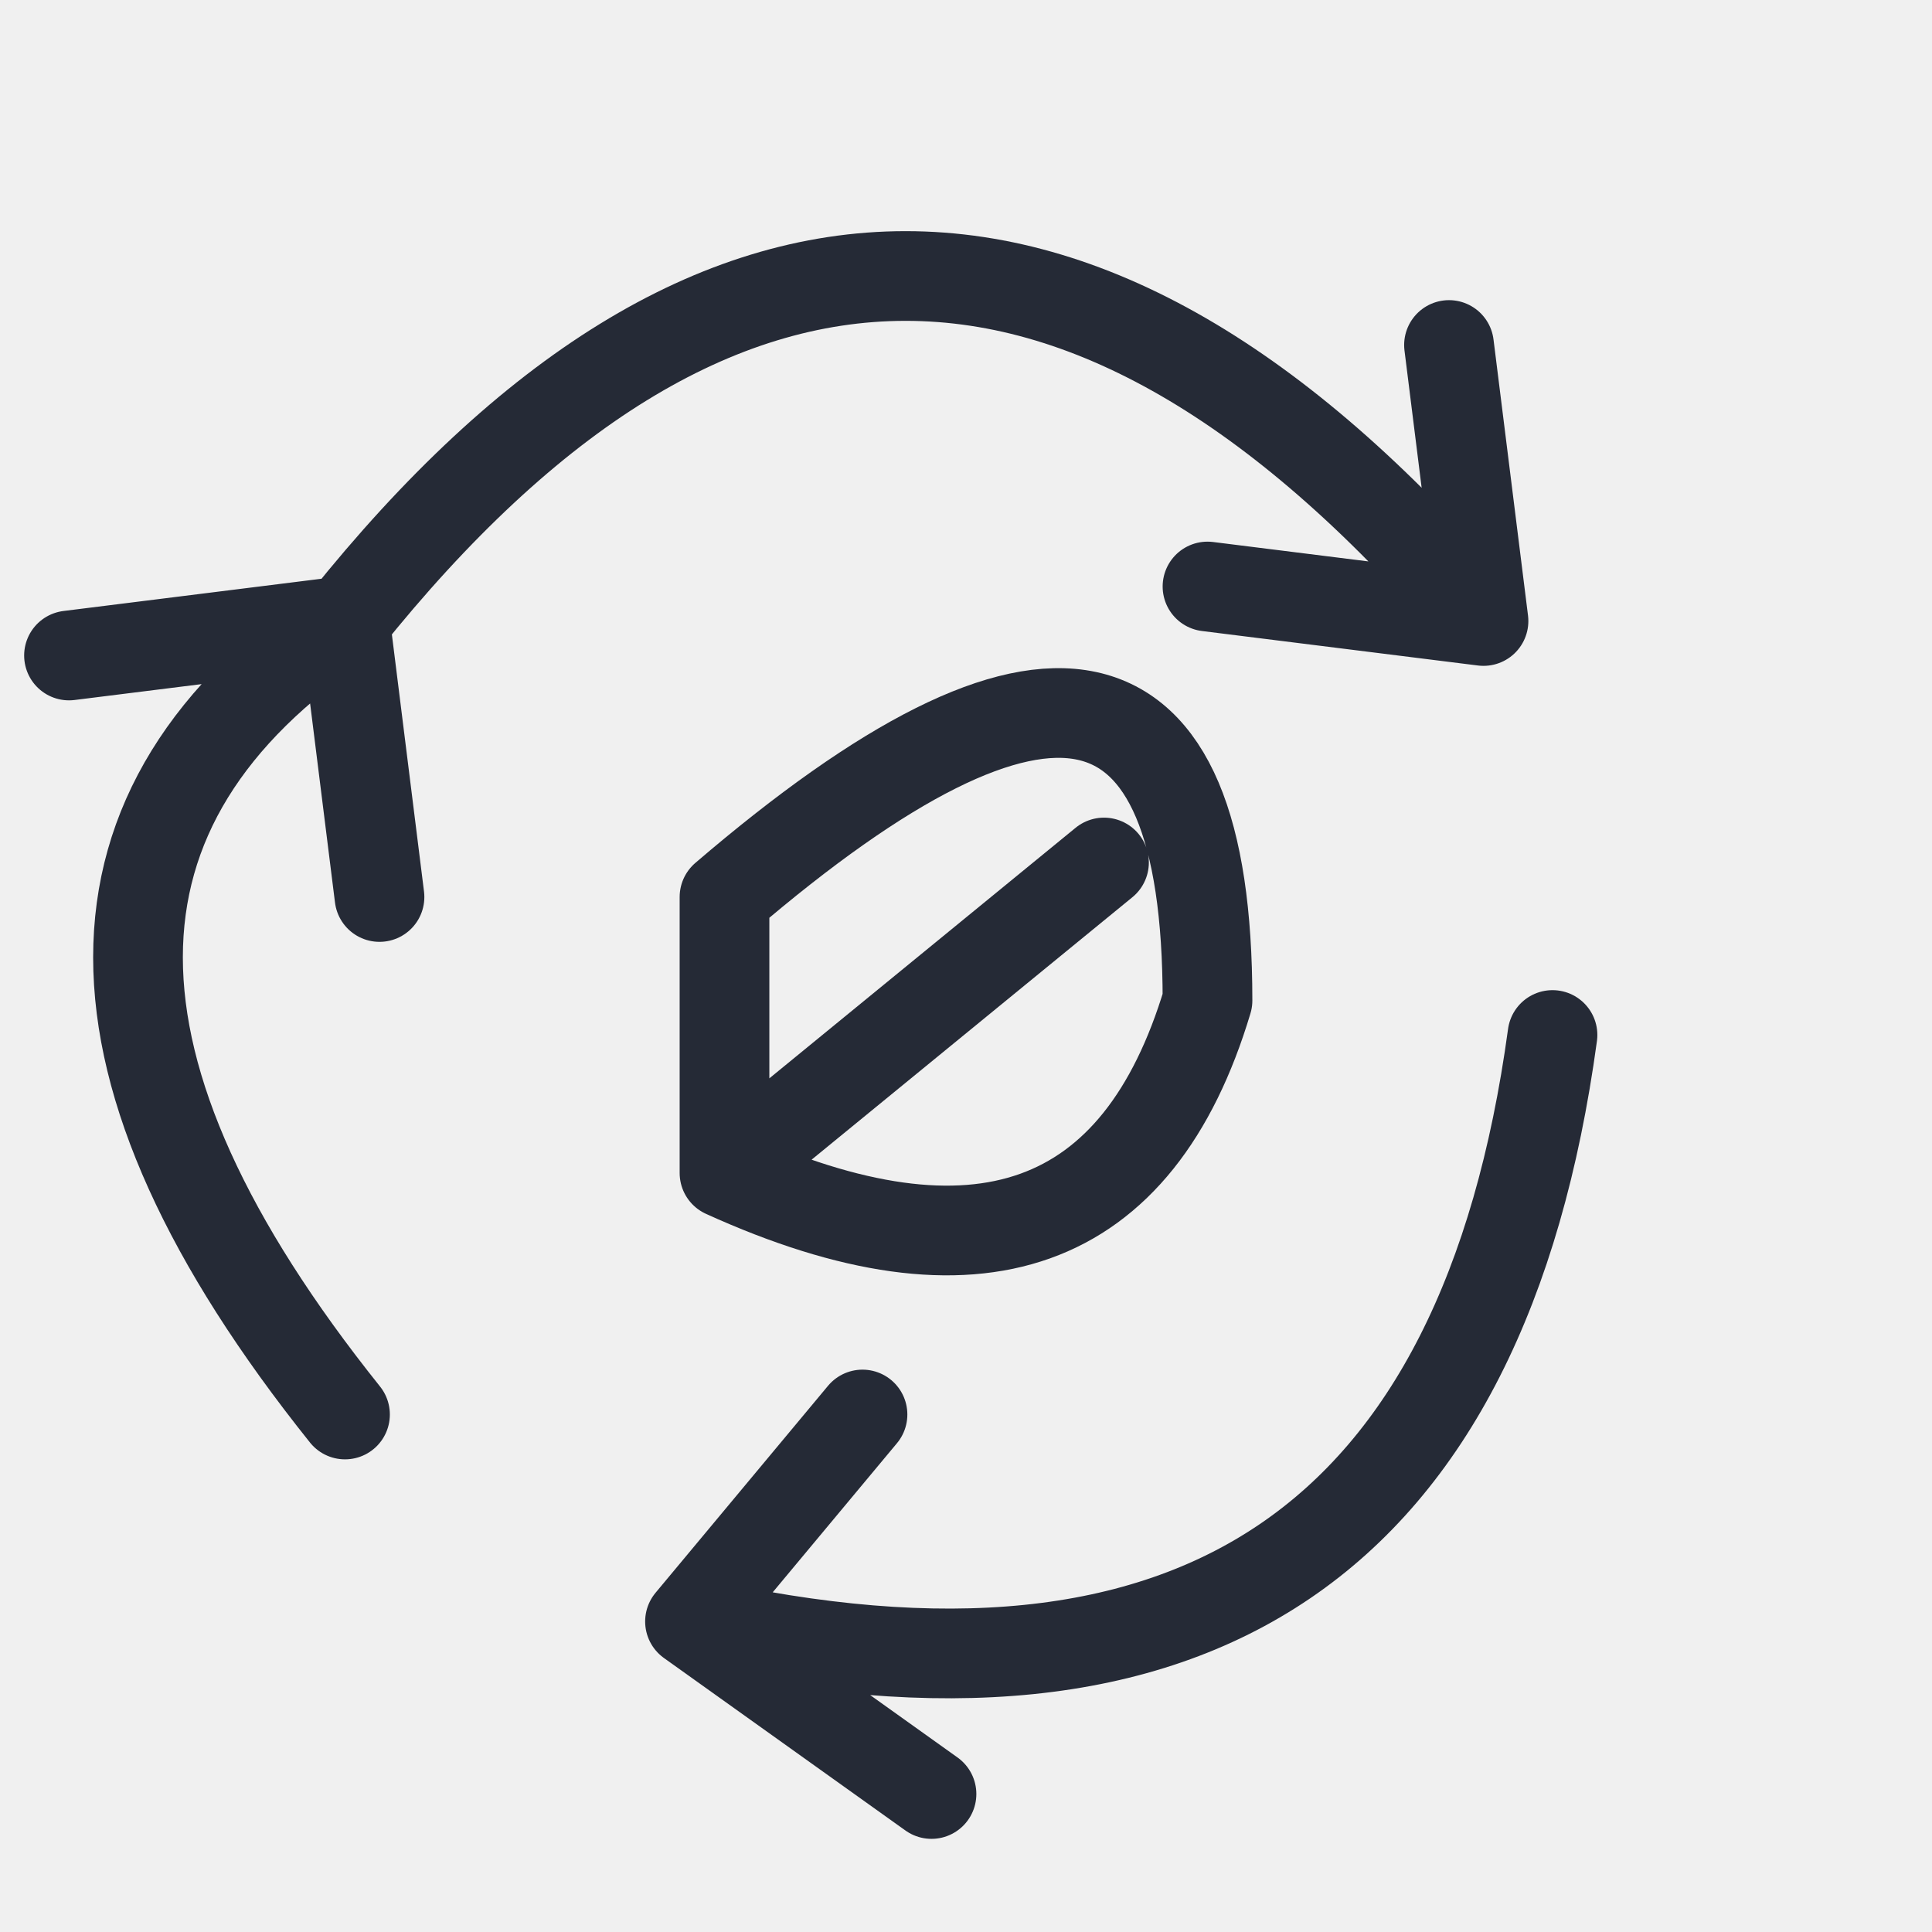
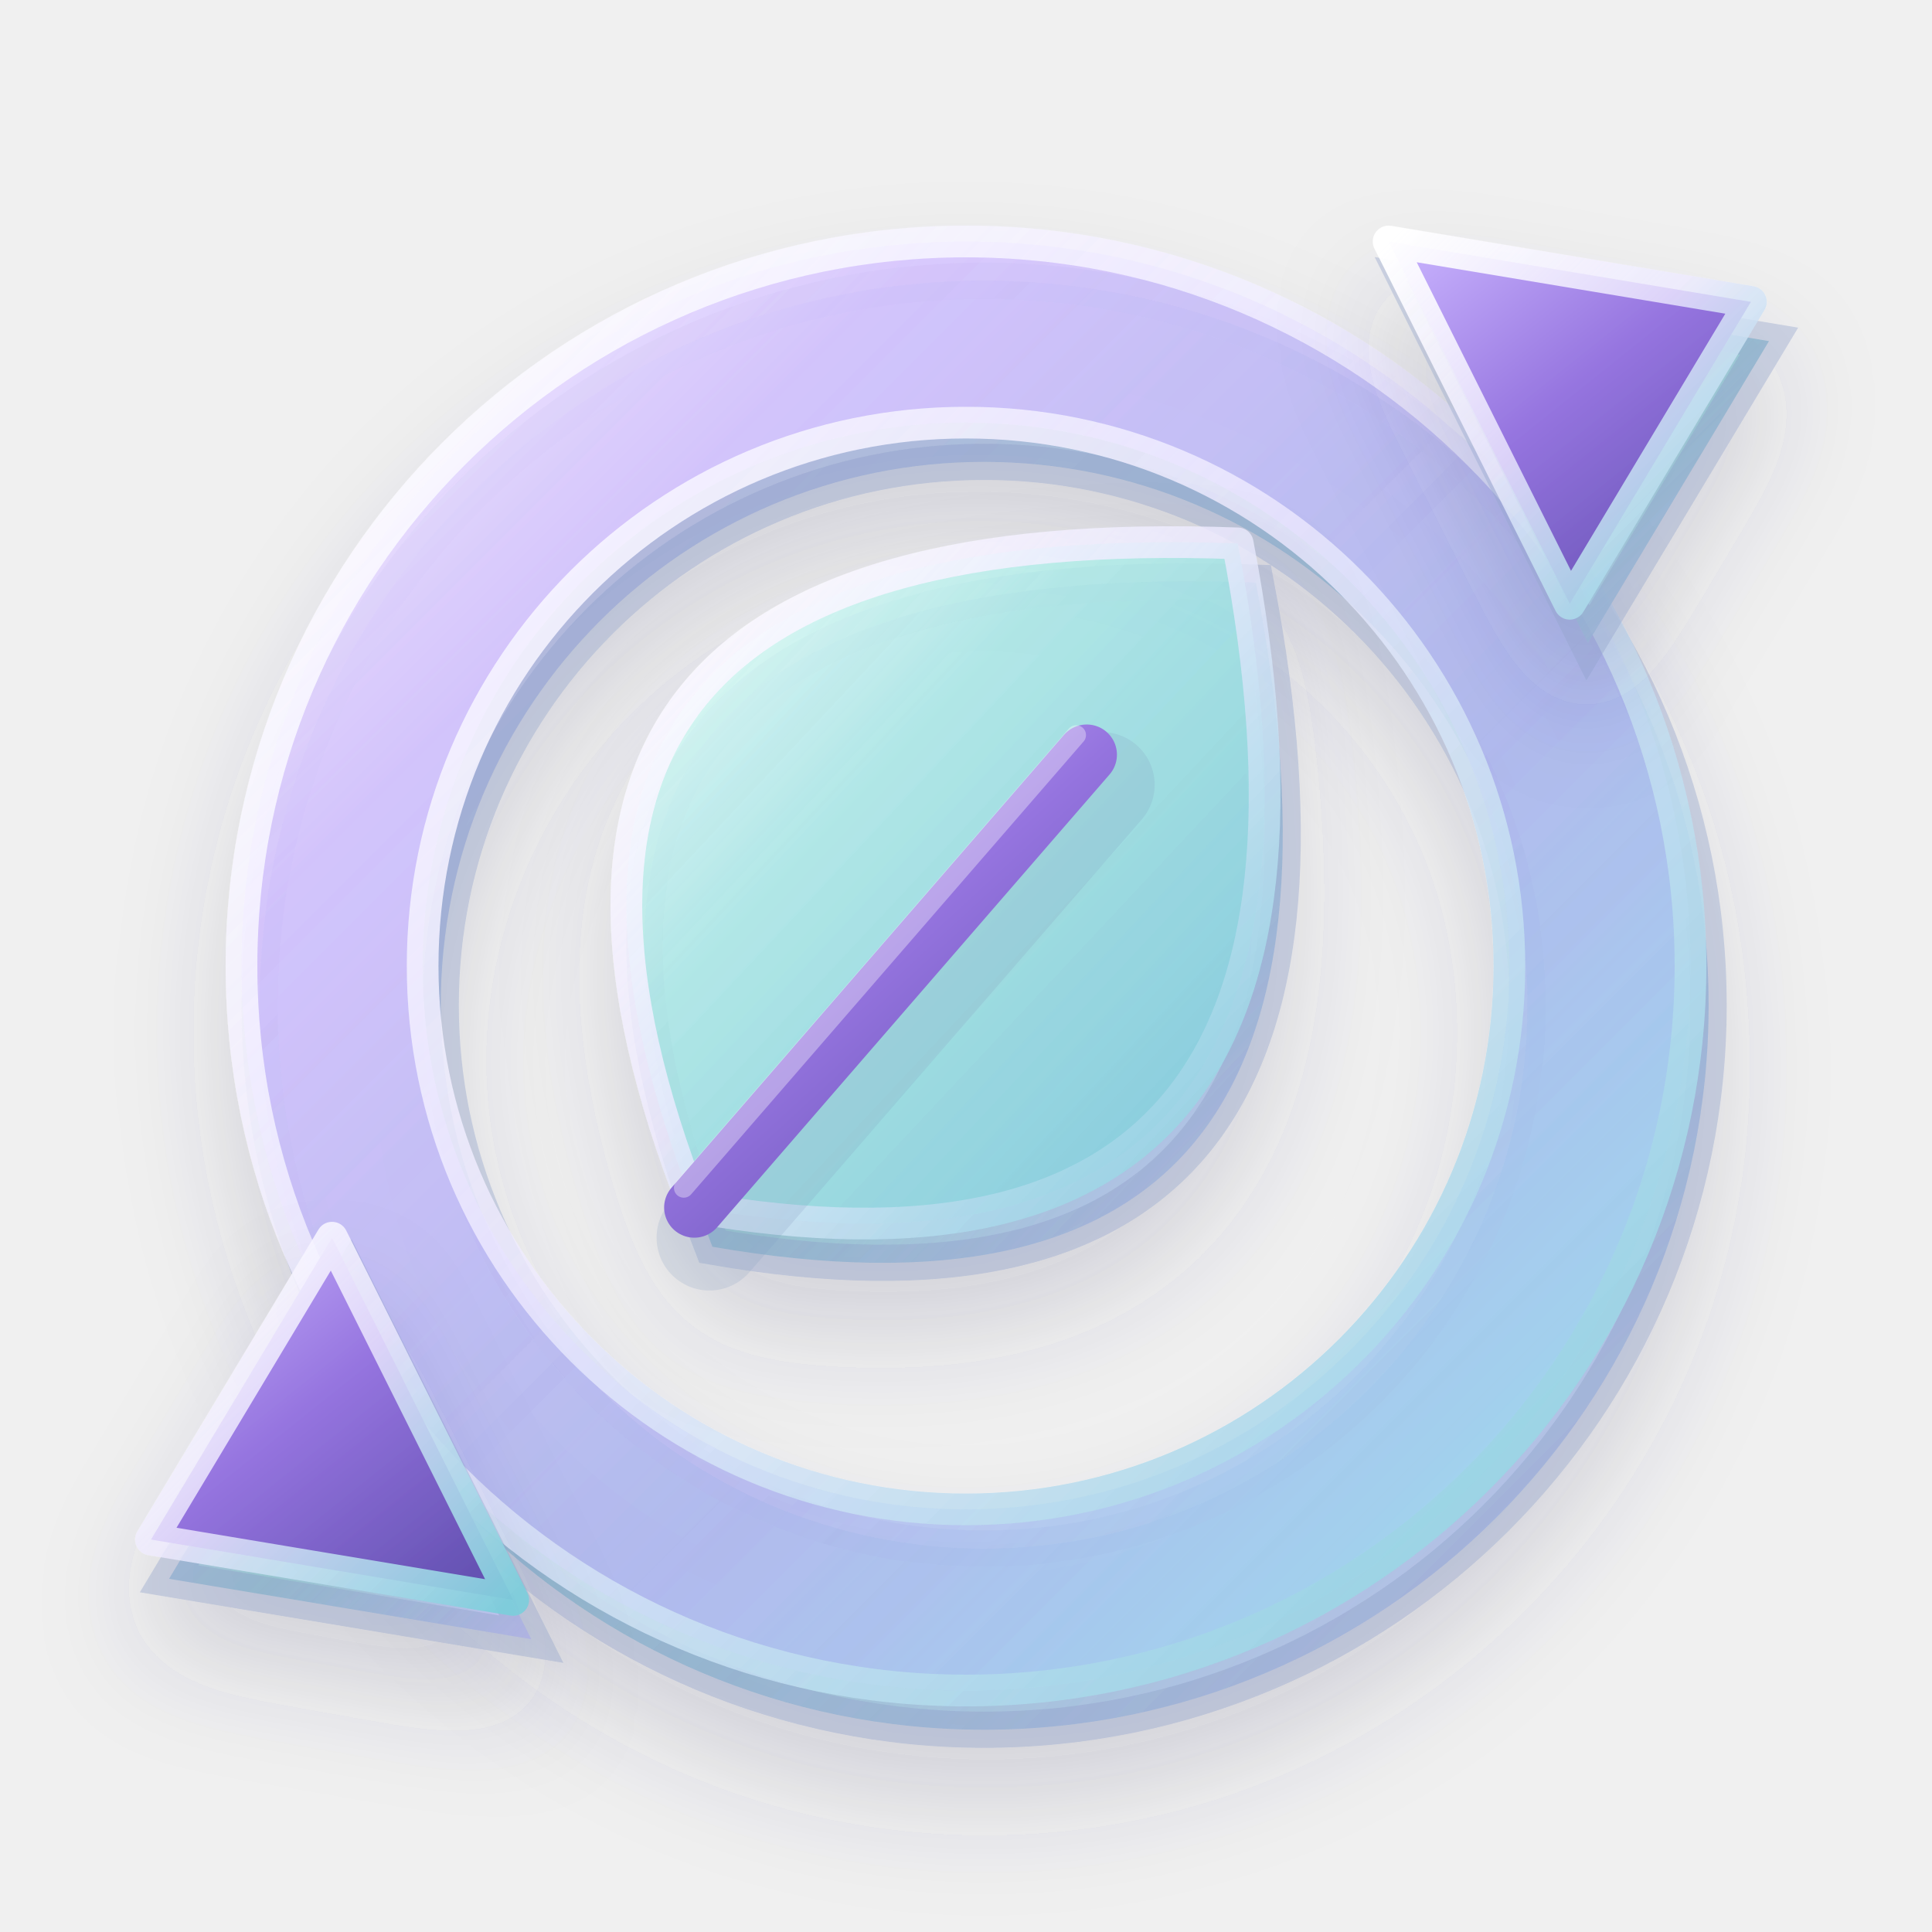
- <svg xmlns="http://www.w3.org/2000/svg" viewBox="0 0 56 56" role="img" aria-labelledby="icon-title icon-desc" style="max-width:100%;height:auto">
-   <g fill="none" stroke="#252a36" stroke-width="2.6" stroke-linecap="round" stroke-linejoin="round">
-     <path d="M10 18q16-20 33 0m-1-8 1 8-8-1M45 30q-3 22-25 17m7 5-7-5 5-6M10 41Q-2 26 10 18m-8 1 8-1 1 8" />
-     <path d="M21 26q14-12 14 3-3 10-14 5zm0 8 11-9" />
+ <svg xmlns="http://www.w3.org/2000/svg" viewBox="0 0 64 64" width="64" height="64" role="img" aria-labelledby="title desc" data-style="glass-b-20261116">
+   <defs>
+     <linearGradient id="glass" x1="0" y1="0" x2="1" y2="1">
+       <stop stop-color="#faf8ff" stop-opacity=".96" />
+       <stop offset=".24" stop-color="#d6c4ff" stop-opacity=".88" />
+       <stop offset=".61" stop-color="#b5b8f2" stop-opacity=".82" />
+       <stop offset="1" stop-color="#91e3eb" stop-opacity=".95" />
+     </linearGradient>
+     <linearGradient id="mint" x1="0" y1="0" x2="1" y2="1">
+       <stop stop-color="#f0fffd" stop-opacity=".98" />
+       <stop offset=".37" stop-color="#b1ebe7" stop-opacity=".87" />
+       <stop offset="1" stop-color="#7cc4da" stop-opacity=".98" />
+     </linearGradient>
+     <linearGradient id="violet" x1="0" y1="0" x2=".8" y2="1">
+       <stop stop-color="#cbb6ff" />
+       <stop offset=".5" stop-color="#9574df" />
+       <stop offset="1" stop-color="#6552b3" />
+     </linearGradient>
+     <linearGradient id="edge" x1="0" y1="0" x2="1" y2="1">
+       <stop stop-color="#fff" stop-opacity=".98" />
+       <stop offset=".46" stop-color="#eeeaff" stop-opacity=".8" />
+       <stop offset="1" stop-color="#7dcddb" stop-opacity=".95" />
+     </linearGradient>
+     <linearGradient id="rim" x1="0" y1="0" x2="1" y2="1">
+       <stop stop-color="#b7a0e9" stop-opacity=".7" />
+       <stop offset=".55" stop-color="#82bdcb" stop-opacity=".75" />
+       <stop offset="1" stop-color="#c4c0f2" />
+     </linearGradient>
+     <radialGradient id="lens" cx=".3" cy=".2" r=".95">
+       <stop stop-color="#fff" stop-opacity=".92" />
+       <stop offset=".45" stop-color="#d8d0f6" stop-opacity=".7" />
+       <stop offset="1" stop-color="#a4dce3" stop-opacity=".88" />
+     </radialGradient>
+     <filter id="shadow" x="-40%" y="-40%" width="190%" height="200%" color-interpolation-filters="sRGB">
+       <feDropShadow dx="0" dy="2.2" stdDeviation="1.8" flood-color="#443965" flood-opacity=".17" />
+     </filter>
+   </defs>
+   <g filter="url(#shadow)">
+     <g transform="translate(.6 1.3)" fill="url(#rim)" stroke="#8e9fc8" stroke-opacity=".38" stroke-width="1.2">
+       <path fill-rule="evenodd" d="M8 32a24 24 0 1 0 48 0a24 24 0 1 0 -48 0M14 32a18 18 0 1 1 36 0a18 18 0 1 1 -36 0" />
+     </g>
+     <g fill="url(#glass)" stroke="url(#edge)" stroke-width="1.05" stroke-linejoin="round">
+       <path fill-rule="evenodd" d="M8 32a24 24 0 1 0 48 0a24 24 0 1 0 -48 0M14 32a18 18 0 1 1 36 0a18 18 0 1 1 -36 0" />
+     </g>
+   </g>
+   <g filter="url(#shadow)">
+     <g transform="translate(.6 1.3)" fill="url(#rim)" stroke="#8e9fc8" stroke-opacity=".38" stroke-width="1.2">
+       <path d="M23 40q-9-23 18-22 5 26-18 22z" />
+     </g>
+     <g fill="url(#mint)" stroke="url(#edge)" stroke-width="1.05" stroke-linejoin="round">
+       <path d="M23 40q-9-23 18-22 5 26-18 22z" />
+     </g>
+   </g>
+   <path d="M23 40 36 25" fill="none" stroke="#859cbf" stroke-opacity=".20" stroke-width="3.5" stroke-linecap="round" stroke-linejoin="round" transform="translate(.5 1)" />
+   <path d="M23 40 36 25" fill="none" stroke="url(#violet)" stroke-width="2" stroke-linecap="round" stroke-linejoin="round" />
+   <path d="M23 40 36 25" fill="none" stroke="#fff" stroke-opacity=".35" stroke-width=".65" stroke-linecap="round" stroke-linejoin="round" transform="translate(-.35 -.65)" />
+   <g filter="url(#shadow)">
+     <g transform="translate(.6 1.3)" fill="url(#rim)" stroke="#8e9fc8" stroke-opacity=".38" stroke-width="1.2">
+       <path d="M46 8 58 10 52 20z" />
+     </g>
+     <g fill="url(#violet)" stroke="url(#edge)" stroke-width="1.05" stroke-linejoin="round">
+       <path d="M46 8 58 10 52 20z" />
+     </g>
+   </g>
+   <g filter="url(#shadow)">
+     <g transform="translate(.6 1.3)" fill="url(#rim)" stroke="#8e9fc8" stroke-opacity=".38" stroke-width="1.2">
+       <path d="M17 53 5 51 11 41z" />
+     </g>
+     <g fill="url(#violet)" stroke="url(#edge)" stroke-width="1.05" stroke-linejoin="round">
+       <path d="M17 53 5 51 11 41z" />
+     </g>
  </g>
</svg>
